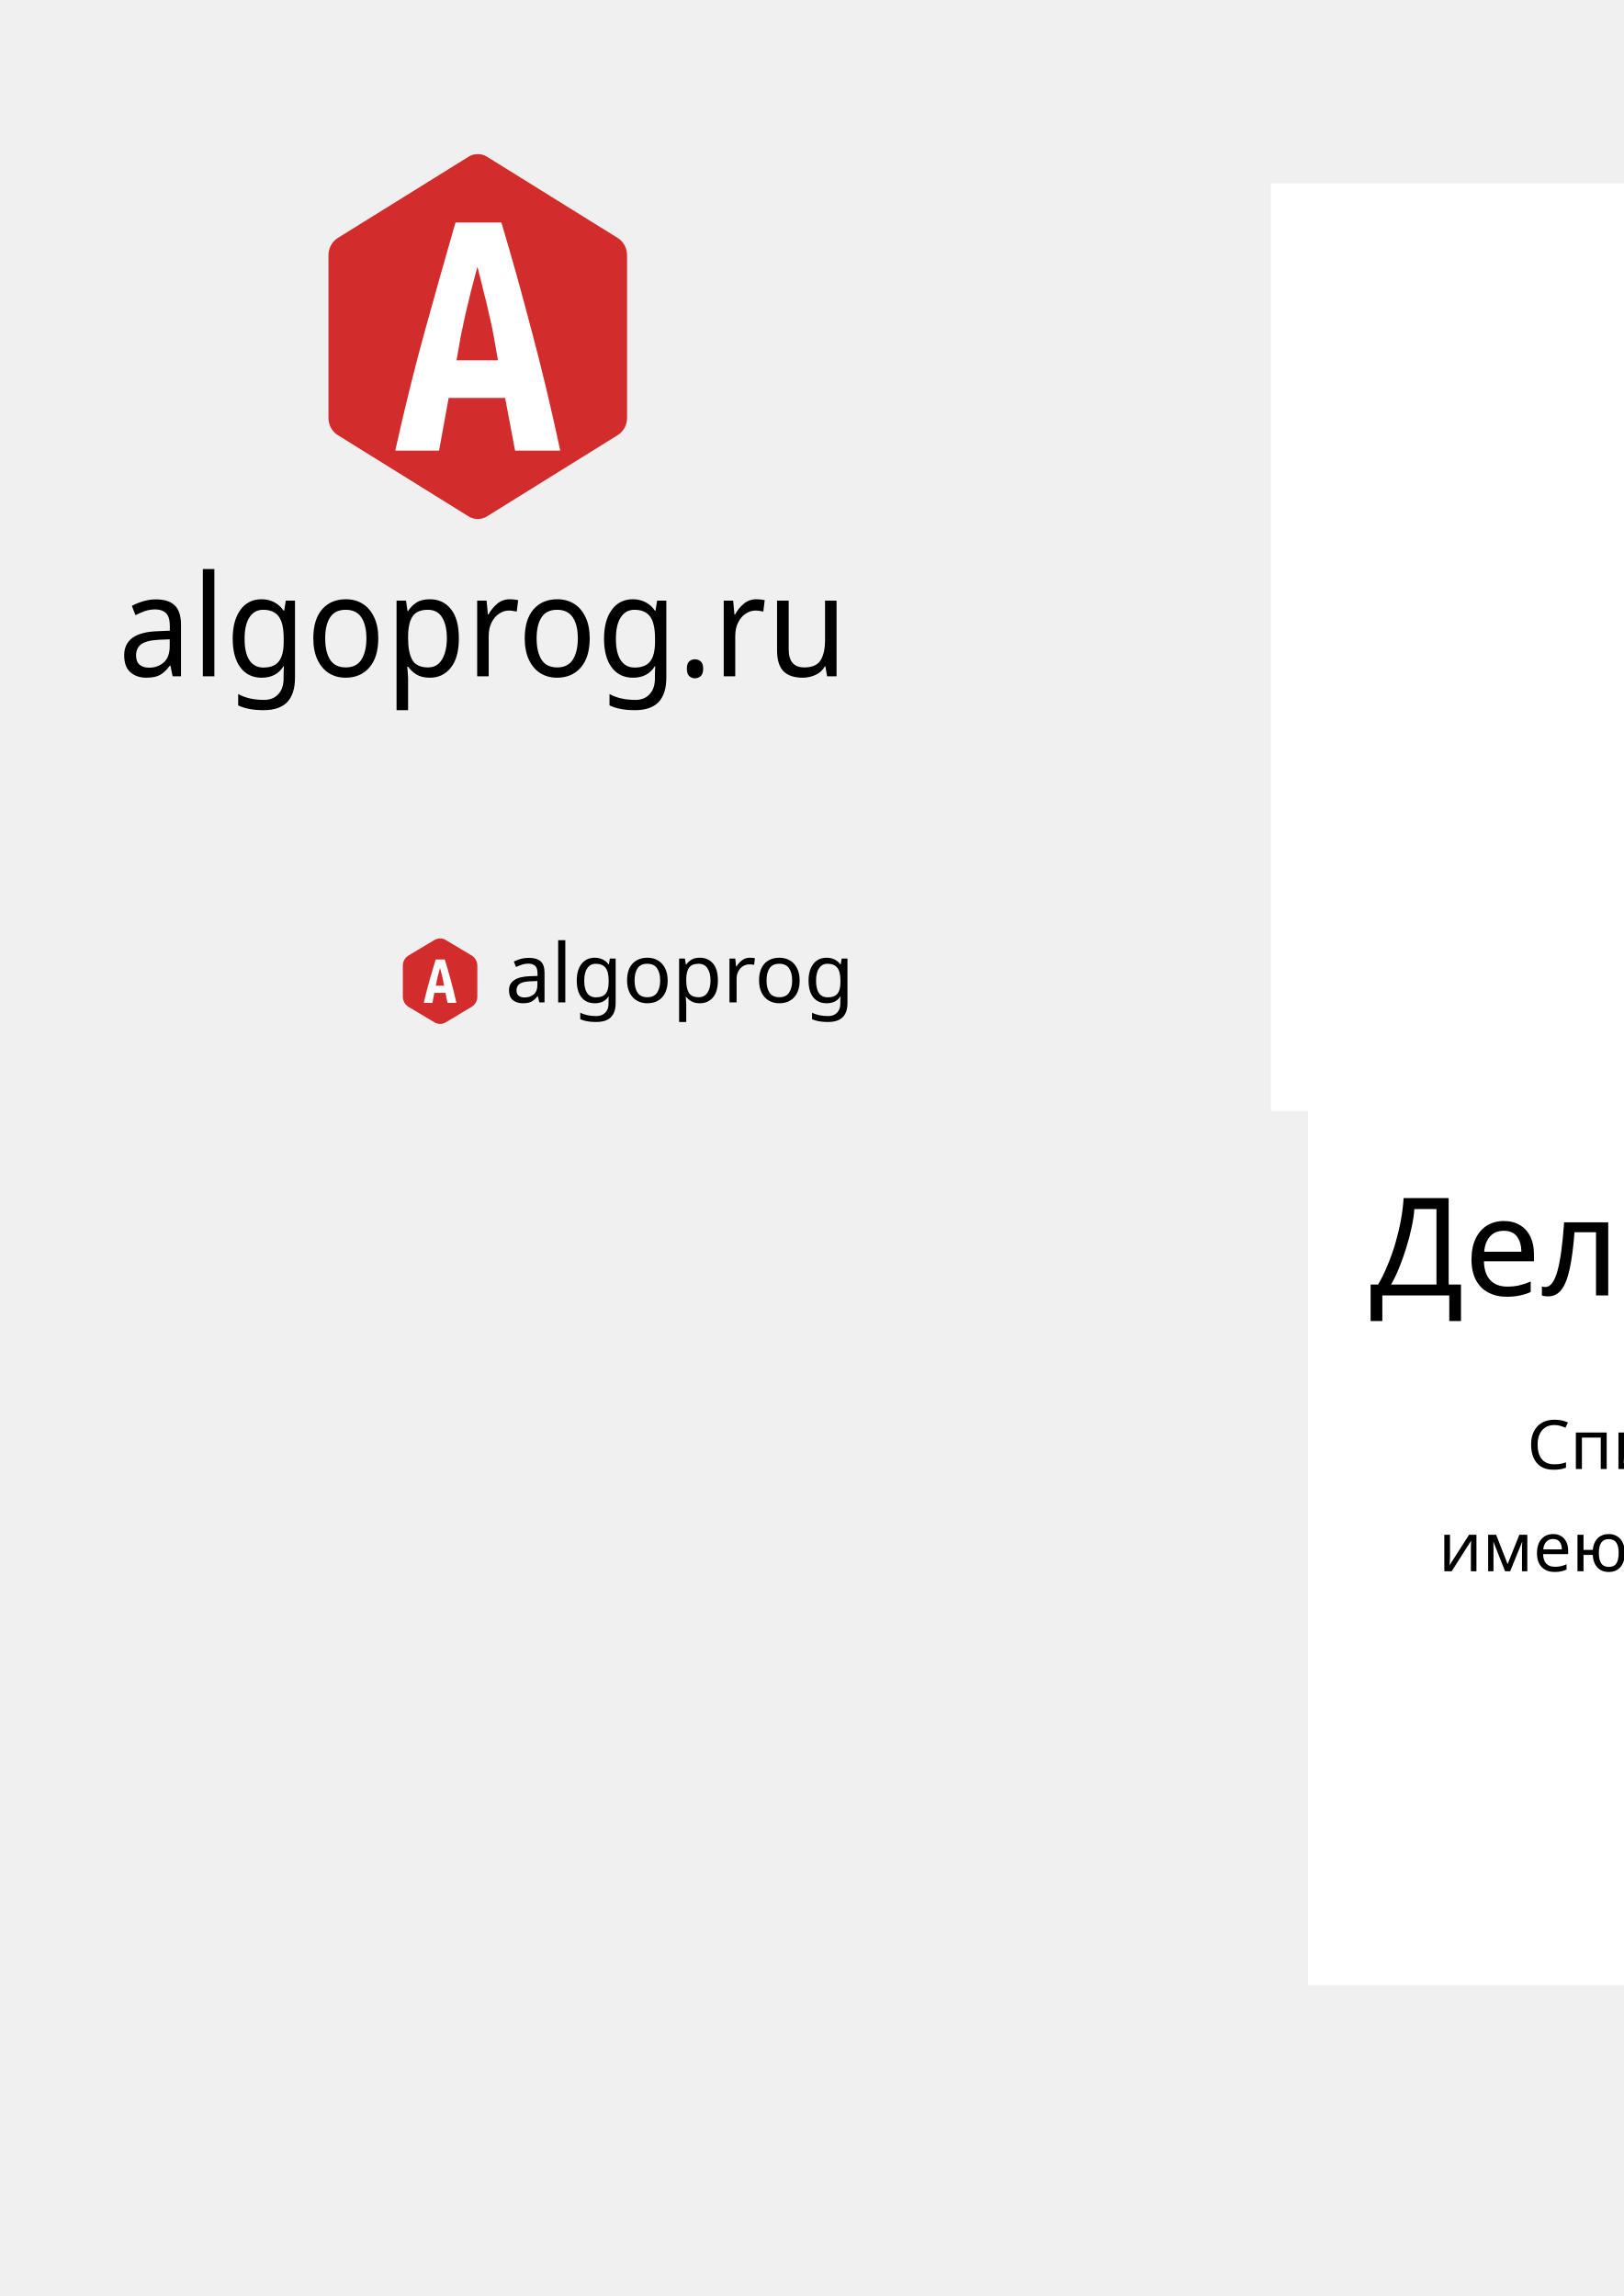
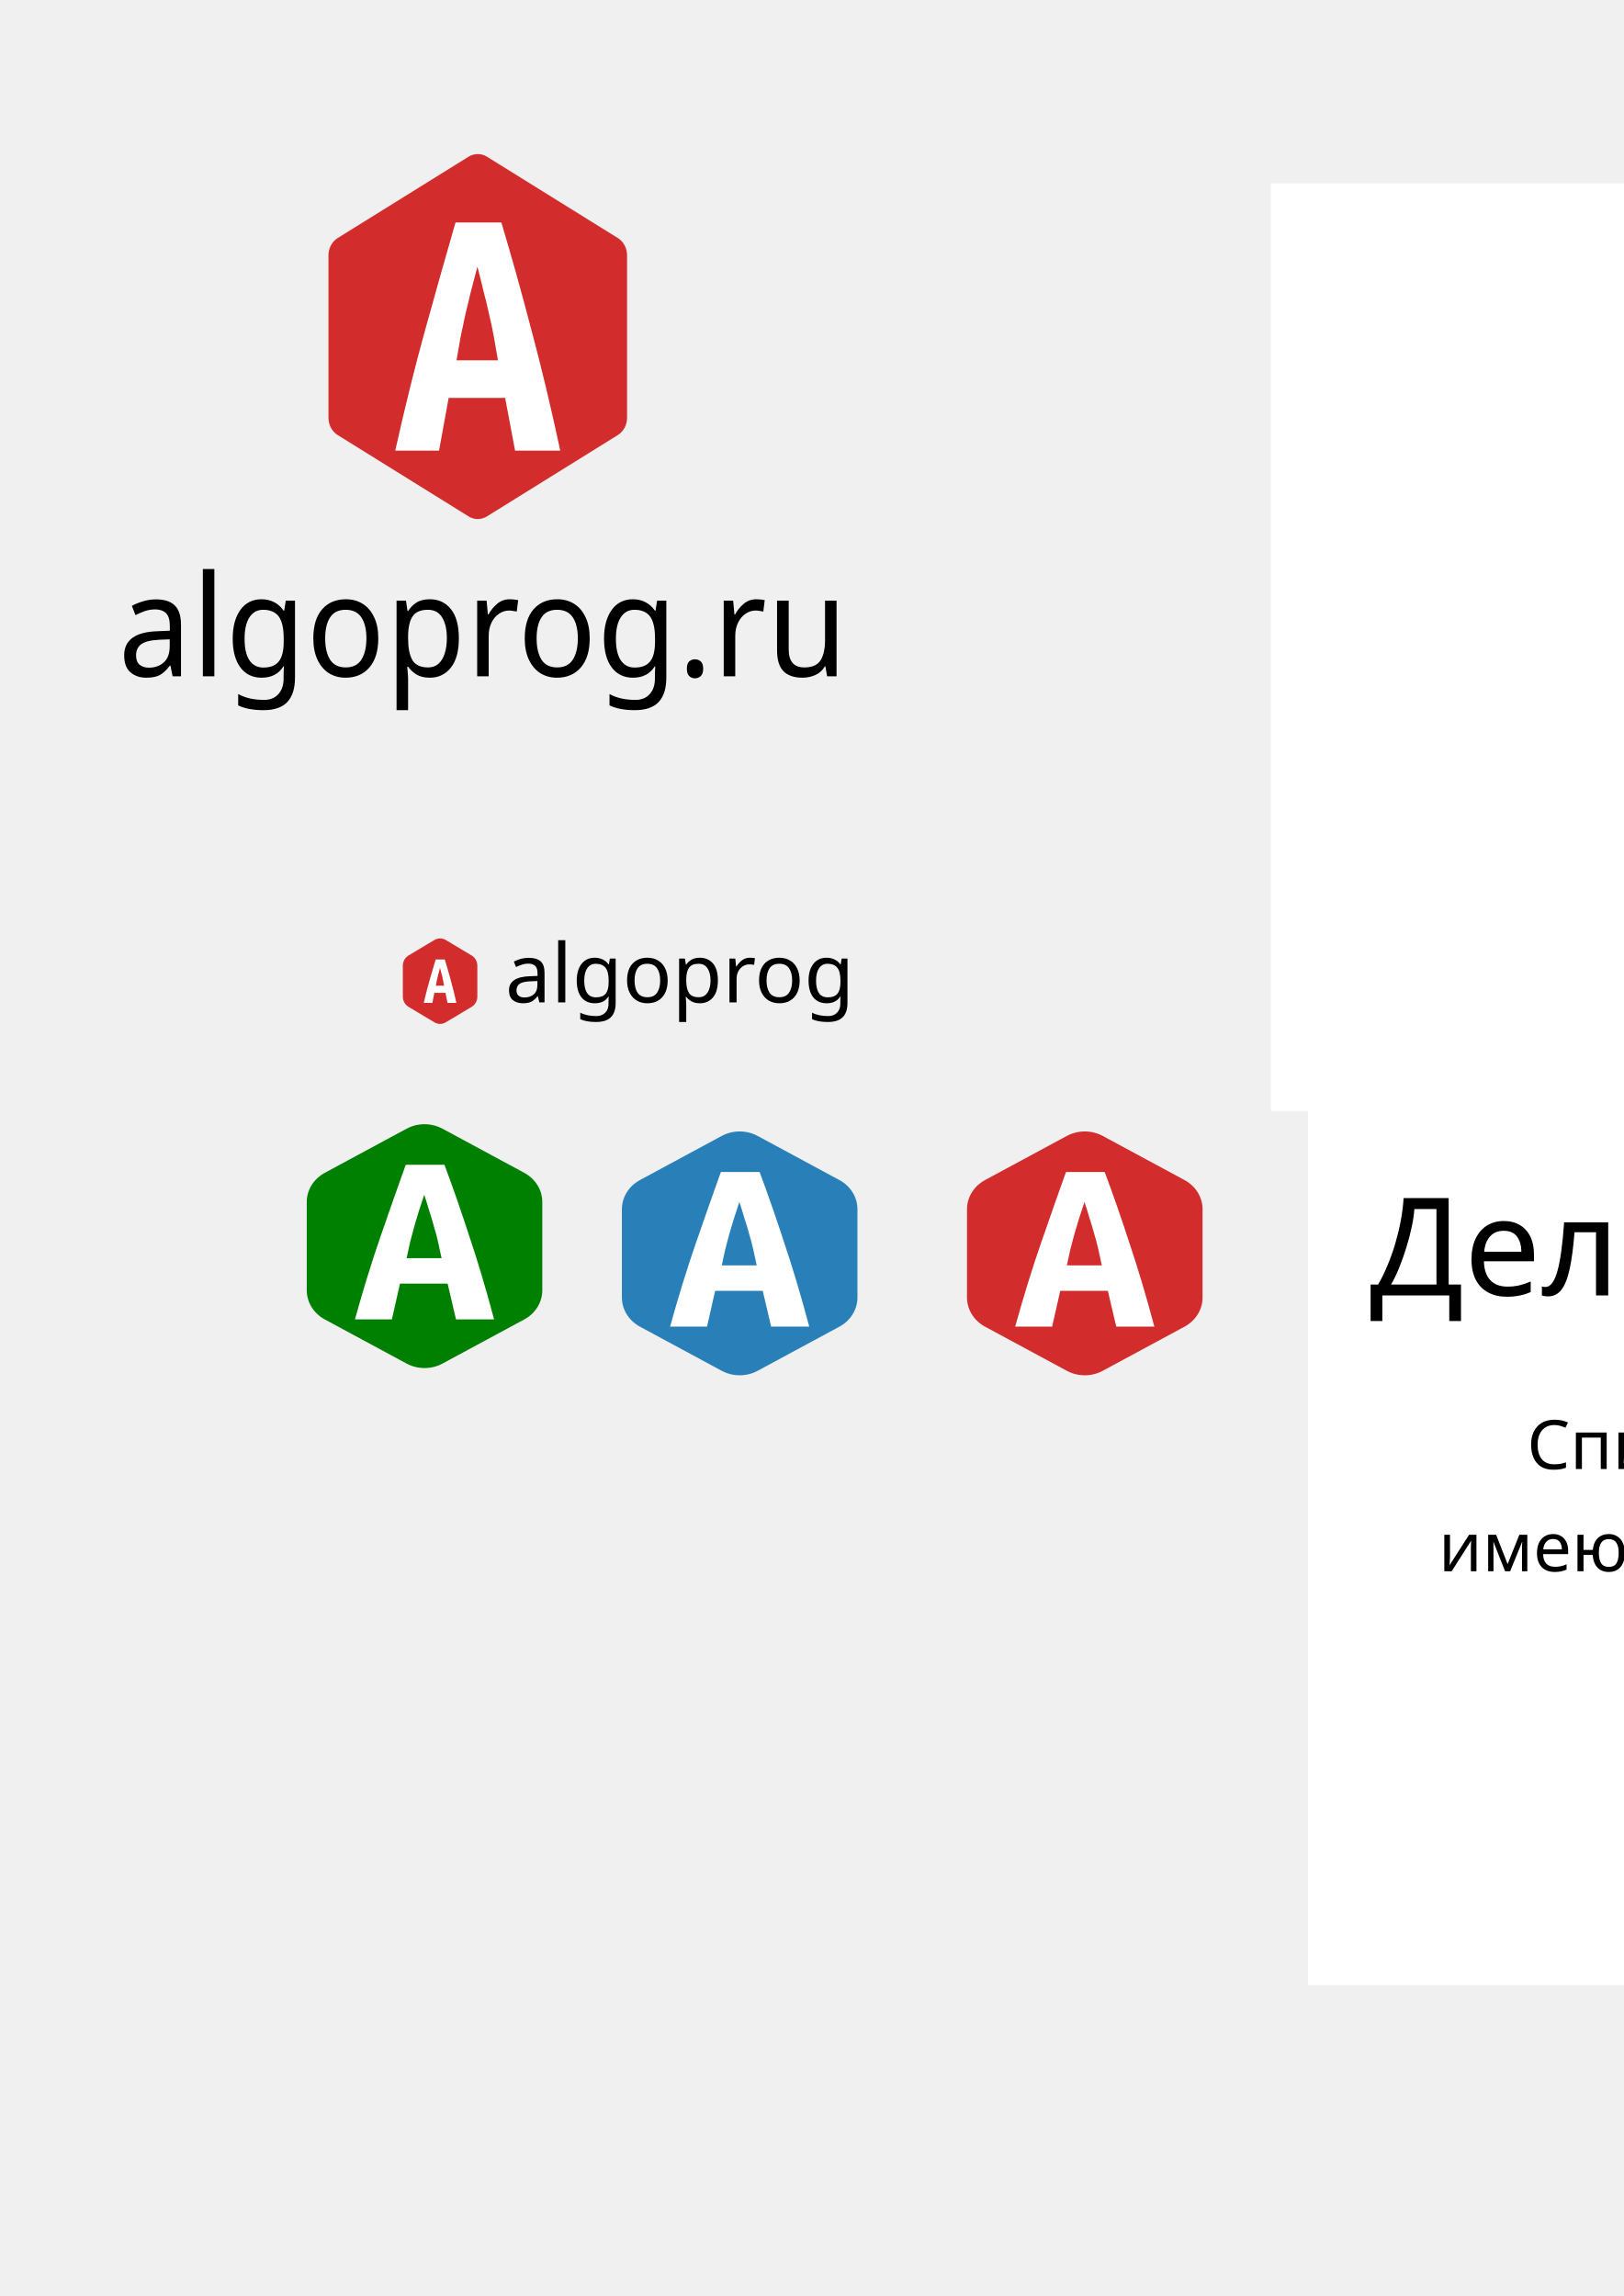
<svg xmlns="http://www.w3.org/2000/svg" width="210mm" height="297mm" viewBox="0 0 210 297" version="1.1" id="svg8">
  <defs id="defs2" />
  <g id="layer1">
    <text id="text861" y="129.67" x="65.347" style="font-style:normal;font-variant:normal;font-weight:normal;font-stretch:normal;font-size:10.583px;line-height:125%;font-family:'Ubuntu Mono';-inkscape-font-specification:'Ubuntu Mono, Normal';font-variant-ligatures:normal;font-variant-caps:normal;font-variant-numeric:normal;font-feature-settings:normal;text-align:start;letter-spacing:0px;word-spacing:0px;writing-mode:lr-tb;text-anchor:start;fill:#000000;fill-opacity:1;stroke:none;stroke-width:0.265px;stroke-linecap:butt;stroke-linejoin:miter;stroke-opacity:1" xml:space="preserve">
      <tspan style="font-style:normal;font-variant:normal;font-weight:normal;font-stretch:normal;font-size:10.583px;font-family:'Ubuntu Mono';-inkscape-font-specification:'Ubuntu Mono, Normal';font-variant-ligatures:normal;font-variant-caps:normal;font-variant-numeric:normal;font-feature-settings:normal;text-align:start;writing-mode:lr-tb;text-anchor:start;stroke-width:0.265px" y="129.67" x="65.347" id="tspan859">algoprog</tspan>
    </text>
    <g transform="matrix(0.3168255,0,0,0.328216,37.27253,105.0547)" id="g869" style="stroke-width:3.101">
      <path style="fill:#d32c2c;fill-opacity:1;stroke:#d32c2c;stroke-width:9.303;stroke-linecap:round;stroke-linejoin:round;stroke-miterlimit:4;stroke-dasharray:none;stroke-dashoffset:0;stroke-opacity:1" id="path863" d="m 62.007,78.801 -10.554,-6.094 -10e-7,-12.187 10.554,-6.094 10.554,6.094 0,12.187 z" />
      <g aria-label="A" style="font-style:normal;font-variant:normal;font-weight:bold;font-stretch:normal;font-size:21.167px;line-height:125%;font-family:'Ubuntu Mono';-inkscape-font-specification:'Ubuntu Mono, Bold';font-variant-ligatures:normal;font-variant-caps:normal;font-variant-numeric:normal;font-feature-settings:normal;text-align:start;letter-spacing:0px;word-spacing:0px;writing-mode:lr-tb;text-anchor:start;fill:#ffffff;fill-opacity:1;stroke:none;stroke-width:0.628px;stroke-linecap:butt;stroke-linejoin:miter;stroke-opacity:1" id="g867" transform="matrix(1.305983,0,0,1.305983,-18.37922,-20.02974)">
        <path d="m 63.859,72.895 -0.614,-3.027 h -3.492 l -0.593,3.027 h -2.709 q 0.931,-3.873 1.884,-7.048 0.953,-3.196 1.841,-6.054 h 2.836 q 0.931,2.879 1.841,6.117 0.931,3.217 1.799,6.985 z M 61.531,62.332 q -0.212,0.741 -0.402,1.418 -0.169,0.656 -0.339,1.312 -0.148,0.635 -0.296,1.291 -0.127,0.656 -0.254,1.355 h 2.561 q -0.127,-0.699 -0.254,-1.355 -0.127,-0.656 -0.296,-1.291 -0.148,-0.656 -0.339,-1.312 -0.169,-0.677 -0.381,-1.418 z" style="font-style:normal;font-variant:normal;font-weight:bold;font-stretch:normal;font-size:21.167px;font-family:'Ubuntu Mono';-inkscape-font-specification:'Ubuntu Mono, Bold';font-variant-ligatures:normal;font-variant-caps:normal;font-variant-numeric:normal;font-feature-settings:normal;text-align:start;writing-mode:lr-tb;text-anchor:start;fill:#ffffff;stroke-width:0.628px" id="path865" />
      </g>
    </g>
    <rect id="rect3785" width="192" height="120" x="164.371" y="23.721" style="fill:#ffffff;stroke:none;stroke-width:0.932" />
    <g id="g3793" transform="matrix(1.601841,0,0,1.724388,-118.1489,-70.04731)">
      <text id="text823" y="107.872" x="207.268" style="font-style:normal;font-variant:normal;font-weight:normal;font-stretch:normal;font-size:10.583px;line-height:125%;font-family:'Ubuntu Mono';-inkscape-font-specification:'Ubuntu Mono, Normal';font-variant-ligatures:normal;font-variant-caps:normal;font-variant-numeric:normal;font-feature-settings:normal;text-align:start;letter-spacing:0px;word-spacing:0px;writing-mode:lr-tb;text-anchor:start;fill:#000000;fill-opacity:1;stroke:none;stroke-width:0.265px;stroke-linecap:butt;stroke-linejoin:miter;stroke-opacity:1" xml:space="preserve">
        <tspan style="font-style:normal;font-variant:normal;font-weight:normal;font-stretch:normal;font-size:10.583px;font-family:'Ubuntu Mono';-inkscape-font-specification:'Ubuntu Mono, Normal';font-variant-ligatures:normal;font-variant-caps:normal;font-variant-numeric:normal;font-feature-settings:normal;text-align:start;writing-mode:lr-tb;text-anchor:start;stroke-width:0.265px" y="107.872" x="207.268" id="tspan821">algoprog.ru</tspan>
      </text>
      <g transform="translate(174.2964,15.7689)" id="g857">
        <path style="fill:#d32c2c;fill-opacity:1;stroke:#d32c2c;stroke-width:3;stroke-linecap:round;stroke-linejoin:round;stroke-miterlimit:4;stroke-dasharray:none;stroke-dashoffset:0;stroke-opacity:1" id="path819" d="m 62.007,78.801 -10.554,-6.094 -10e-7,-12.187 10.554,-6.094 10.554,6.094 0,12.187 z" />
        <g aria-label="A" style="font-style:normal;font-variant:normal;font-weight:bold;font-stretch:normal;font-size:21.167px;line-height:125%;font-family:'Ubuntu Mono';-inkscape-font-specification:'Ubuntu Mono, Bold';font-variant-ligatures:normal;font-variant-caps:normal;font-variant-numeric:normal;font-feature-settings:normal;text-align:start;letter-spacing:0px;word-spacing:0px;writing-mode:lr-tb;text-anchor:start;fill:#ffffff;fill-opacity:1;stroke:none;stroke-width:0.203px;stroke-linecap:butt;stroke-linejoin:miter;stroke-opacity:1" id="text846" transform="matrix(1.305983,0,0,1.305983,-18.37922,-20.02974)">
          <path d="m 63.859,72.895 -0.614,-3.027 h -3.492 l -0.593,3.027 h -2.709 q 0.931,-3.873 1.884,-7.048 0.953,-3.196 1.841,-6.054 h 2.836 q 0.931,2.879 1.841,6.117 0.931,3.217 1.799,6.985 z M 61.531,62.332 q -0.212,0.741 -0.402,1.418 -0.169,0.656 -0.339,1.312 -0.148,0.635 -0.296,1.291 -0.127,0.656 -0.254,1.355 h 2.561 q -0.127,-0.699 -0.254,-1.355 -0.127,-0.656 -0.296,-1.291 -0.148,-0.656 -0.339,-1.312 -0.169,-0.677 -0.381,-1.418 z" style="font-style:normal;font-variant:normal;font-weight:bold;font-stretch:normal;font-size:21.167px;font-family:'Ubuntu Mono';-inkscape-font-specification:'Ubuntu Mono, Bold';font-variant-ligatures:normal;font-variant-caps:normal;font-variant-numeric:normal;font-feature-settings:normal;text-align:start;writing-mode:lr-tb;text-anchor:start;fill:#ffffff;stroke-width:0.203px" id="path851" />
        </g>
      </g>
    </g>
    <text id="text3797" y="84.322" x="15.853" style="font-style:normal;font-variant:normal;font-weight:normal;font-stretch:normal;font-size:17.589px;line-height:125%;font-family:'Ubuntu Mono';-inkscape-font-specification:'Ubuntu Mono, Normal';font-variant-ligatures:normal;font-variant-caps:normal;font-variant-numeric:normal;font-feature-settings:normal;text-align:start;letter-spacing:0px;word-spacing:0px;writing-mode:lr-tb;text-anchor:start;fill:#000000;fill-opacity:1;stroke:none;stroke-width:0.44px;stroke-linecap:butt;stroke-linejoin:miter;stroke-opacity:1" xml:space="preserve" transform="scale(0.9638118,1.037547)">
      <tspan style="font-style:normal;font-variant:normal;font-weight:normal;font-stretch:normal;font-size:17.589px;font-family:'Ubuntu Mono';-inkscape-font-specification:'Ubuntu Mono, Normal';font-variant-ligatures:normal;font-variant-caps:normal;font-variant-numeric:normal;font-feature-settings:normal;text-align:start;writing-mode:lr-tb;text-anchor:start;stroke-width:0.44px" y="84.322" x="15.853" id="tspan3795">algoprog.ru</tspan>
    </text>
    <path d="m 62.007,78.801 -10.554,-6.094 -10e-7,-12.187 10.554,-6.094 10.554,6.094 0,12.187 z" id="path3799" style="fill:#d32c2c;fill-opacity:1;stroke:#d32c2c;stroke-width:3;stroke-linecap:round;stroke-linejoin:round;stroke-miterlimit:4;stroke-dasharray:none;stroke-dashoffset:0;stroke-opacity:1" transform="matrix(1.601841,0,0,1.724388,-37.5351,-71.33338)" />
    <g transform="matrix(2.091977,0,0,2.252021,-66.9757,-105.8724)" id="g3803" style="font-style:normal;font-variant:normal;font-weight:bold;font-stretch:normal;font-size:21.167px;line-height:125%;font-family:'Ubuntu Mono';-inkscape-font-specification:'Ubuntu Mono, Bold';font-variant-ligatures:normal;font-variant-caps:normal;font-variant-numeric:normal;font-feature-settings:normal;text-align:start;letter-spacing:0px;word-spacing:0px;writing-mode:lr-tb;text-anchor:start;fill:#ffffff;fill-opacity:1;stroke:none;stroke-width:0.203px;stroke-linecap:butt;stroke-linejoin:miter;stroke-opacity:1" aria-label="A">
      <path id="path3801" style="font-style:normal;font-variant:normal;font-weight:bold;font-stretch:normal;font-size:21.167px;font-family:'Ubuntu Mono';-inkscape-font-specification:'Ubuntu Mono, Bold';font-variant-ligatures:normal;font-variant-caps:normal;font-variant-numeric:normal;font-feature-settings:normal;text-align:start;writing-mode:lr-tb;text-anchor:start;fill:#ffffff;stroke-width:0.203px" d="m 63.859,72.895 -0.614,-3.027 h -3.492 l -0.593,3.027 h -2.709 q 0.931,-3.873 1.884,-7.048 0.953,-3.196 1.841,-6.054 h 2.836 q 0.931,2.879 1.841,6.117 0.931,3.217 1.799,6.985 z M 61.531,62.332 q -0.212,0.741 -0.402,1.418 -0.169,0.656 -0.339,1.312 -0.148,0.635 -0.296,1.291 -0.127,0.656 -0.254,1.355 h 2.561 q -0.127,-0.699 -0.254,-1.355 -0.127,-0.656 -0.296,-1.291 -0.148,-0.656 -0.339,-1.312 -0.169,-0.677 -0.381,-1.418 z" />
    </g>
    <rect style="fill:#ffffff;stroke:none;stroke-width:0.932" y="136.776" x="169.182" height="120" width="192" id="rect3809" />
    <g id="g940" transform="translate(-3.533373,-6.141118)">
      <text id="text3813" y="173.711" x="264.476" style="font-style:normal;font-weight:normal;font-size:10.583px;line-height:1.25;font-family:sans-serif;letter-spacing:0px;word-spacing:0px;fill:#000000;fill-opacity:1;stroke:none;stroke-width:0.265" xml:space="preserve">
        <tspan style="font-style:normal;font-variant:normal;font-weight:normal;font-stretch:normal;font-size:17.639px;font-family:Ubuntu;-inkscape-font-specification:Ubuntu;text-align:center;text-anchor:middle;stroke-width:0.265" y="173.711" x="264.476" id="tspan919">Делаем алгопрог</tspan>
      </text>
      <text id="text3821" y="242.715" x="238.562" style="font-style:normal;font-weight:normal;font-size:10.583px;line-height:1.25;font-family:sans-serif;letter-spacing:0px;word-spacing:0px;fill:#d32c2c;fill-opacity:1;stroke:none;stroke-width:0.265" xml:space="preserve">
        <tspan style="font-style:normal;font-variant:normal;font-weight:normal;font-stretch:normal;font-size:8.819px;font-family:Ubuntu;-inkscape-font-specification:Ubuntu;fill:#d32c2c;stroke-width:0.265" y="242.715" x="238.562" id="tspan3819">Петр Калинин, 19.07.2020</tspan>
      </text>
      <text xml:space="preserve" style="font-style:normal;font-weight:normal;font-size:10.583px;line-height:1.25;font-family:sans-serif;letter-spacing:0px;word-spacing:0px;fill:#000000;fill-opacity:1;stroke:none;stroke-width:0.265" x="264.199" y="196.162" id="text929">
        <tspan id="tspan927" x="265.215" y="196.162" style="font-style:normal;font-variant:normal;font-weight:normal;font-stretch:normal;font-size:8.819px;font-family:Ubuntu;-inkscape-font-specification:Ubuntu;text-align:center;text-anchor:middle;stroke-width:0.265">Список пользователей, </tspan>
        <tspan id="tspan931" x="264.199" y="209.391" style="font-style:normal;font-variant:normal;font-weight:normal;font-stretch:normal;font-size:8.819px;font-family:Ubuntu;-inkscape-font-specification:Ubuntu;text-align:center;text-anchor:middle;stroke-width:0.265">имеющих конкретную ачивку</tspan>
      </text>
    </g>
+     <rect y="145.194" x="38.905" height="32" width="32" id="rect940" style="fill:none;stroke:none;stroke-width:0.5;stroke-linecap:round;stroke-miterlimit:4;stroke-dasharray:none;stroke-dashoffset:0" />
+     <path transform="matrix(1.001783,0,0,0.9365698,-7.21182,98.80594)" d="m 62.007,78.801 -10.554,-6.094 -10e-7,-12.187 10.554,-6.094 10.554,6.094 0,12.187 z" id="path942" style="fill:#008000;fill-opacity:1;stroke:#008000;stroke-width:9.303;stroke-linecap:round;stroke-linejoin:round;stroke-miterlimit:4;stroke-dasharray:none;stroke-dashoffset:0;stroke-opacity:1" />
+     <g transform="matrix(1.764302,0,0,1.526465,-53.69091,59.39419)" id="g946" style="font-style:normal;font-variant:normal;font-weight:bold;font-stretch:normal;font-size:21.167px;line-height:125%;font-family:'Ubuntu Mono';-inkscape-font-specification:'Ubuntu Mono, Bold';font-variant-ligatures:normal;font-variant-caps:normal;font-variant-numeric:normal;font-feature-settings:normal;text-align:start;letter-spacing:0px;word-spacing:0px;writing-mode:lr-tb;text-anchor:start;fill:#ffffff;fill-opacity:1;stroke:none;stroke-width:0.628px;stroke-linecap:butt;stroke-linejoin:miter;stroke-opacity:1" aria-label="A">
+       <path id="path944" style="font-style:normal;font-variant:normal;font-weight:bold;font-stretch:normal;font-size:21.167px;font-family:'Ubuntu Mono';-inkscape-font-specification:'Ubuntu Mono, Bold';font-variant-ligatures:normal;font-variant-caps:normal;font-variant-numeric:normal;font-feature-settings:normal;text-align:start;writing-mode:lr-tb;text-anchor:start;fill:#ffffff;stroke-width:0.628px" d="m 63.859,72.895 -0.614,-3.027 h -3.492 l -0.593,3.027 h -2.709 q 0.931,-3.873 1.884,-7.048 0.953,-3.196 1.841,-6.054 h 2.836 q 0.931,2.879 1.841,6.117 0.931,3.217 1.799,6.985 z M 61.531,62.332 q -0.212,0.741 -0.402,1.418 -0.169,0.656 -0.339,1.312 -0.148,0.635 -0.296,1.291 -0.127,0.656 -0.254,1.355 h 2.561 q -0.127,-0.699 -0.254,-1.355 -0.127,-0.656 -0.296,-1.291 -0.148,-0.656 -0.339,-1.312 -0.169,-0.677 -0.381,-1.418 z" />
+     </g>
+     <rect style="fill:none;stroke:none;stroke-width:0.5;stroke-linecap:round;stroke-miterlimit:4;stroke-dasharray:none;stroke-dashoffset:0" id="rect972" width="32" height="32" x="79.664" y="146.13" />
+     <path style="fill:#2980b9;fill-opacity:1;stroke:#2980b9;stroke-width:9.303;stroke-linecap:round;stroke-linejoin:round;stroke-miterlimit:4;stroke-dasharray:none;stroke-dashoffset:0;stroke-opacity:1" id="path974" d="m 62.007,78.801 -10.554,-6.094 -10e-7,-12.187 10.554,-6.094 10.554,6.094 0,12.187 z" transform="matrix(1.001783,0,0,0.9365698,33.54678,99.74139)" />
+     <g aria-label="A" style="font-style:normal;font-variant:normal;font-weight:bold;font-stretch:normal;font-size:21.167px;line-height:125%;font-family:'Ubuntu Mono';-inkscape-font-specification:'Ubuntu Mono, Bold';font-variant-ligatures:normal;font-variant-caps:normal;font-variant-numeric:normal;font-feature-settings:normal;text-align:start;letter-spacing:0px;word-spacing:0px;writing-mode:lr-tb;text-anchor:start;fill:#ffffff;fill-opacity:1;stroke:none;stroke-width:0.628px;stroke-linecap:butt;stroke-linejoin:miter;stroke-opacity:1" id="g978" transform="matrix(1.764302,0,0,1.526465,-12.9323,60.32964)">
+       <path d="m 63.859,72.895 -0.614,-3.027 h -3.492 l -0.593,3.027 h -2.709 q 0.931,-3.873 1.884,-7.048 0.953,-3.196 1.841,-6.054 h 2.836 q 0.931,2.879 1.841,6.117 0.931,3.217 1.799,6.985 z M 61.531,62.332 q -0.212,0.741 -0.402,1.418 -0.169,0.656 -0.339,1.312 -0.148,0.635 -0.296,1.291 -0.127,0.656 -0.254,1.355 h 2.561 q -0.127,-0.699 -0.254,-1.355 -0.127,-0.656 -0.296,-1.291 -0.148,-0.656 -0.339,-1.312 -0.169,-0.677 -0.381,-1.418 z" style="font-style:normal;font-variant:normal;font-weight:bold;font-stretch:normal;font-size:21.167px;font-family:'Ubuntu Mono';-inkscape-font-specification:'Ubuntu Mono, Bold';font-variant-ligatures:normal;font-variant-caps:normal;font-variant-numeric:normal;font-feature-settings:normal;text-align:start;writing-mode:lr-tb;text-anchor:start;fill:#ffffff;stroke-width:0.628px" id="path976" />
+     </g>
+     <rect y="146.13" x="124.298" height="32" width="32" id="rect980" style="fill:none;stroke:none;stroke-width:0.5;stroke-linecap:round;stroke-miterlimit:4;stroke-dasharray:none;stroke-dashoffset:0" />
+     <path transform="matrix(1.001783,0,0,0.9365698,78.18079,99.74139)" d="m 62.007,78.801 -10.554,-6.094 -10e-7,-12.187 10.554,-6.094 10.554,6.094 0,12.187 z" id="path982" style="fill:#d32c2c;fill-opacity:1;stroke:#d32c2c;stroke-width:9.303;stroke-linecap:round;stroke-linejoin:round;stroke-miterlimit:4;stroke-dasharray:none;stroke-dashoffset:0;stroke-opacity:1" />
+     <g transform="matrix(1.764302,0,0,1.526465,31.70171,60.32964)" id="g986" style="font-style:normal;font-variant:normal;font-weight:bold;font-stretch:normal;font-size:21.167px;line-height:125%;font-family:'Ubuntu Mono';-inkscape-font-specification:'Ubuntu Mono, Bold';font-variant-ligatures:normal;font-variant-caps:normal;font-variant-numeric:normal;font-feature-settings:normal;text-align:start;letter-spacing:0px;word-spacing:0px;writing-mode:lr-tb;text-anchor:start;fill:#ffffff;fill-opacity:1;stroke:none;stroke-width:0.628px;stroke-linecap:butt;stroke-linejoin:miter;stroke-opacity:1" aria-label="A">
+       <path id="path984" style="font-style:normal;font-variant:normal;font-weight:bold;font-stretch:normal;font-size:21.167px;font-family:'Ubuntu Mono';-inkscape-font-specification:'Ubuntu Mono, Bold';font-variant-ligatures:normal;font-variant-caps:normal;font-variant-numeric:normal;font-feature-settings:normal;text-align:start;writing-mode:lr-tb;text-anchor:start;fill:#ffffff;stroke-width:0.628px" d="m 63.859,72.895 -0.614,-3.027 h -3.492 l -0.593,3.027 h -2.709 q 0.931,-3.873 1.884,-7.048 0.953,-3.196 1.841,-6.054 h 2.836 q 0.931,2.879 1.841,6.117 0.931,3.217 1.799,6.985 z M 61.531,62.332 q -0.212,0.741 -0.402,1.418 -0.169,0.656 -0.339,1.312 -0.148,0.635 -0.296,1.291 -0.127,0.656 -0.254,1.355 h 2.561 q -0.127,-0.699 -0.254,-1.355 -0.127,-0.656 -0.296,-1.291 -0.148,-0.656 -0.339,-1.312 -0.169,-0.677 -0.381,-1.418 z" />
+     </g>
  </g>
</svg>
